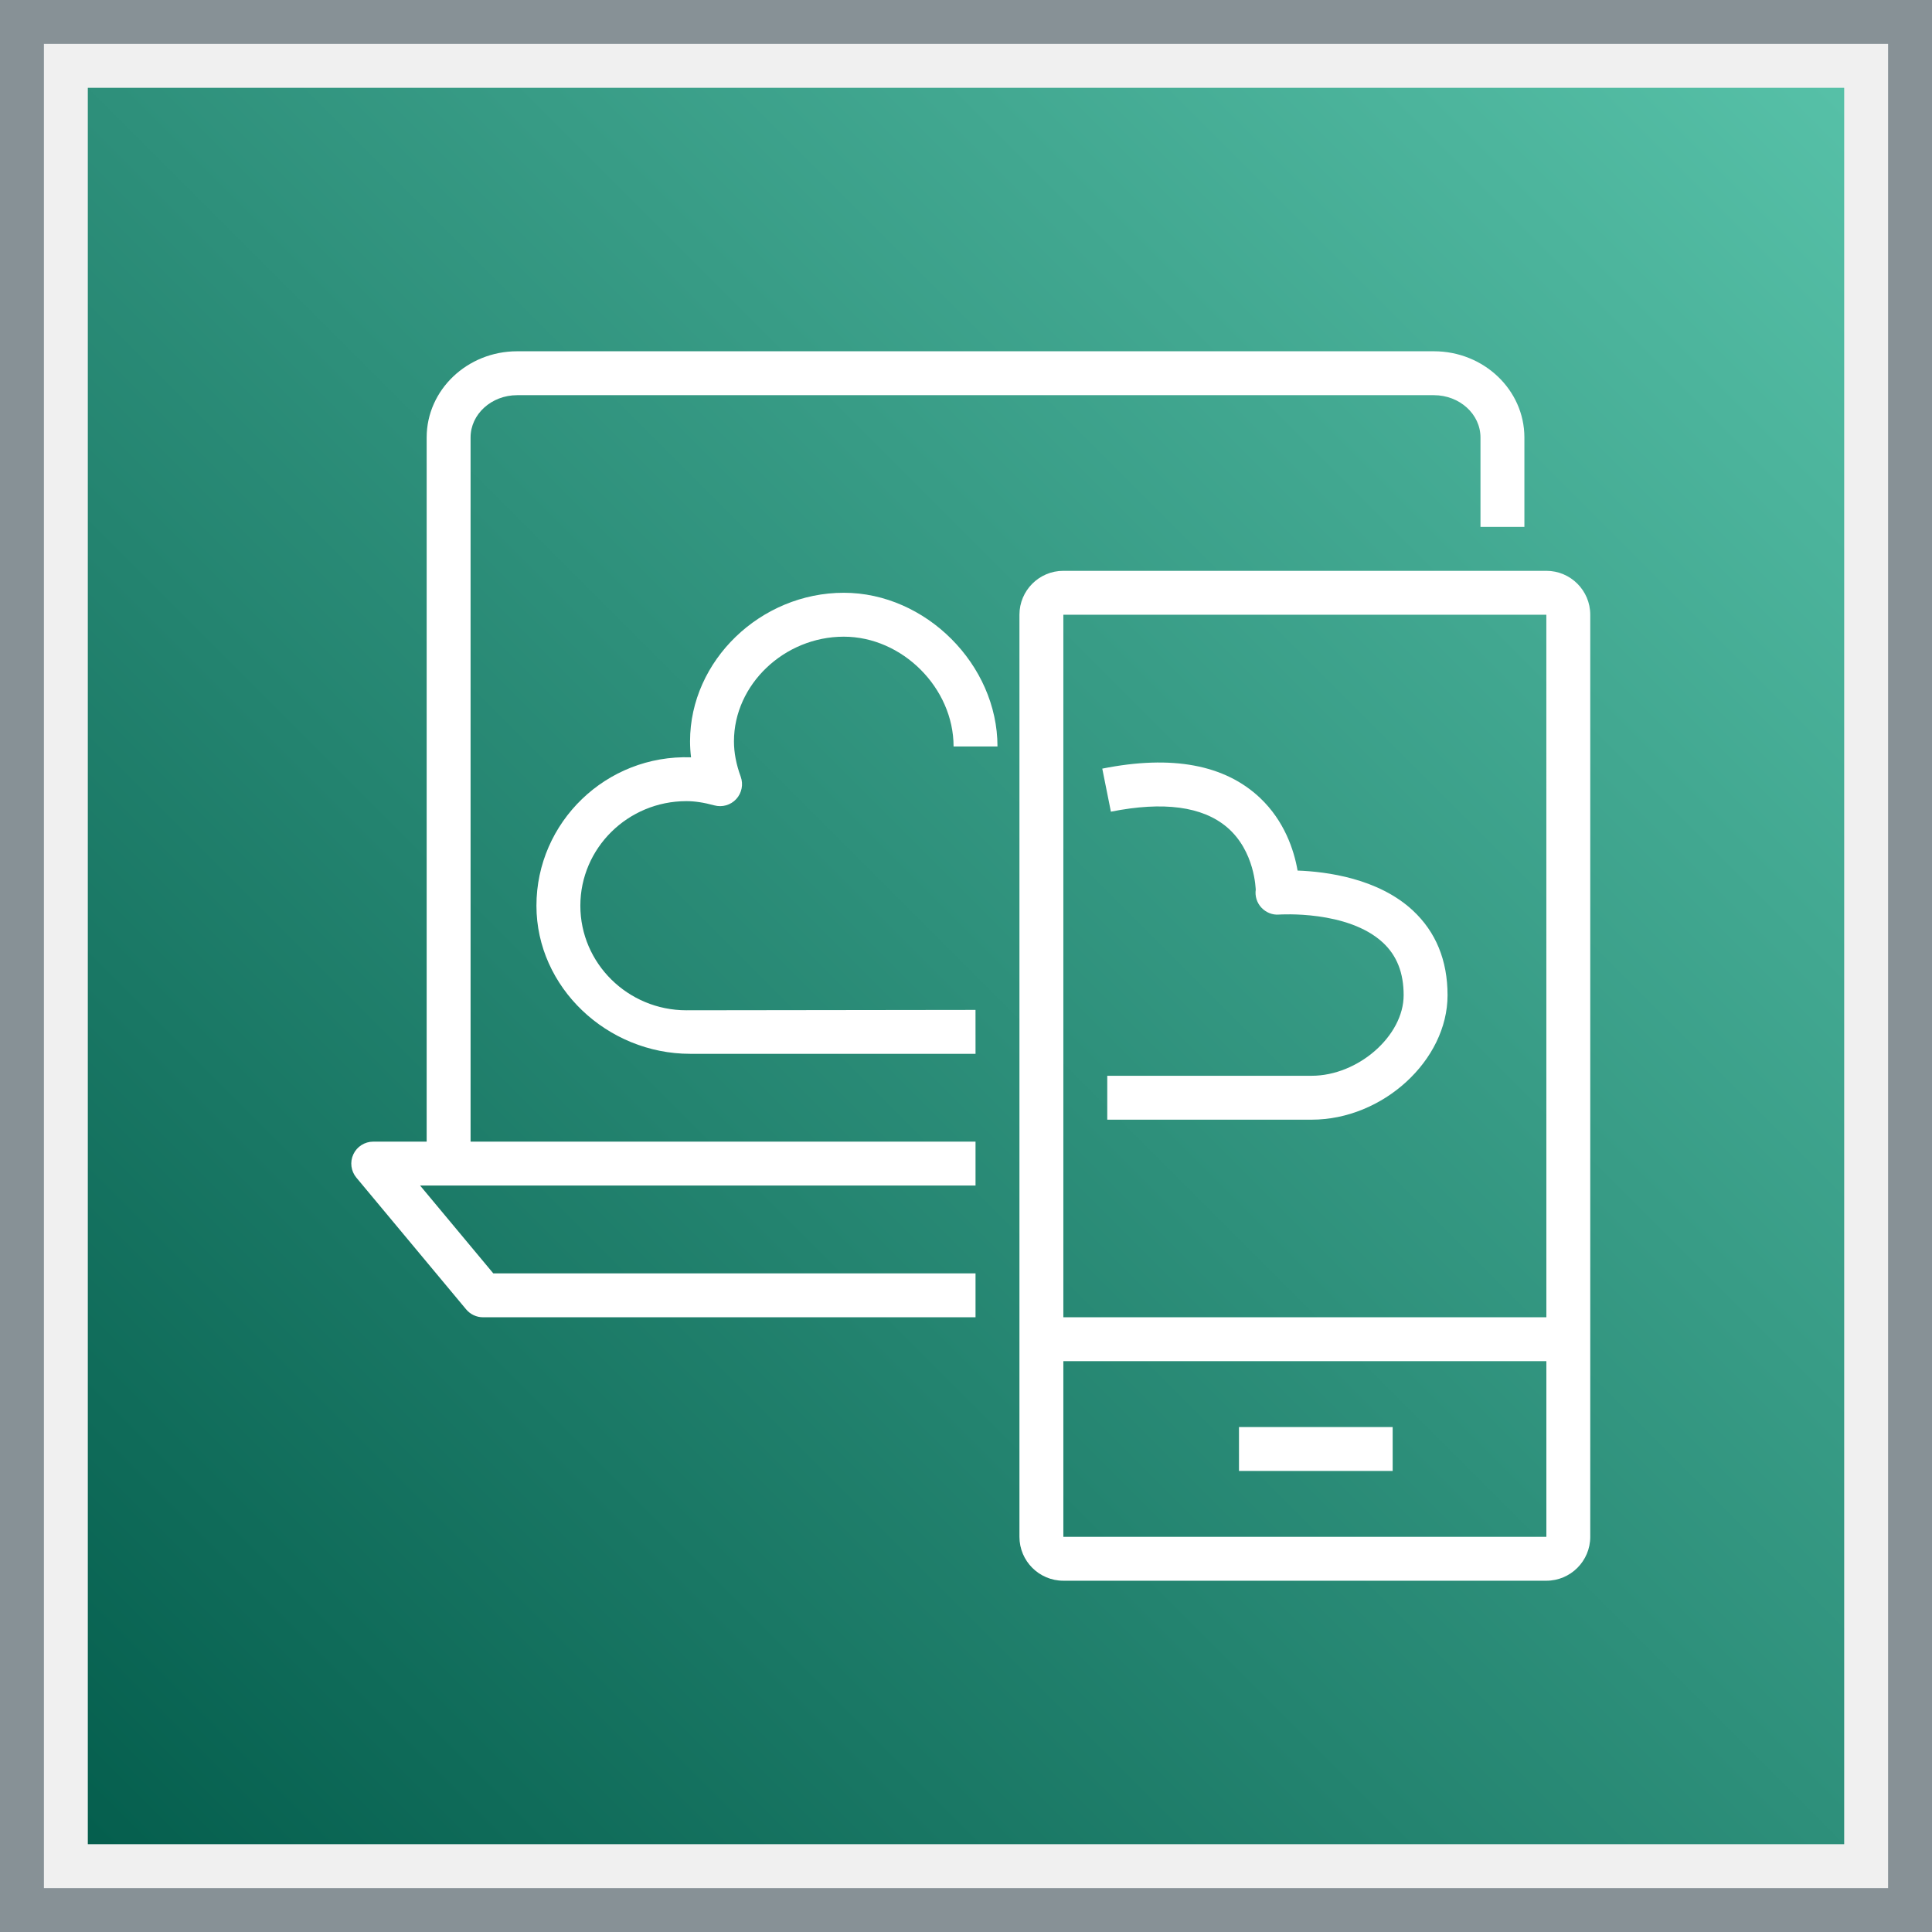
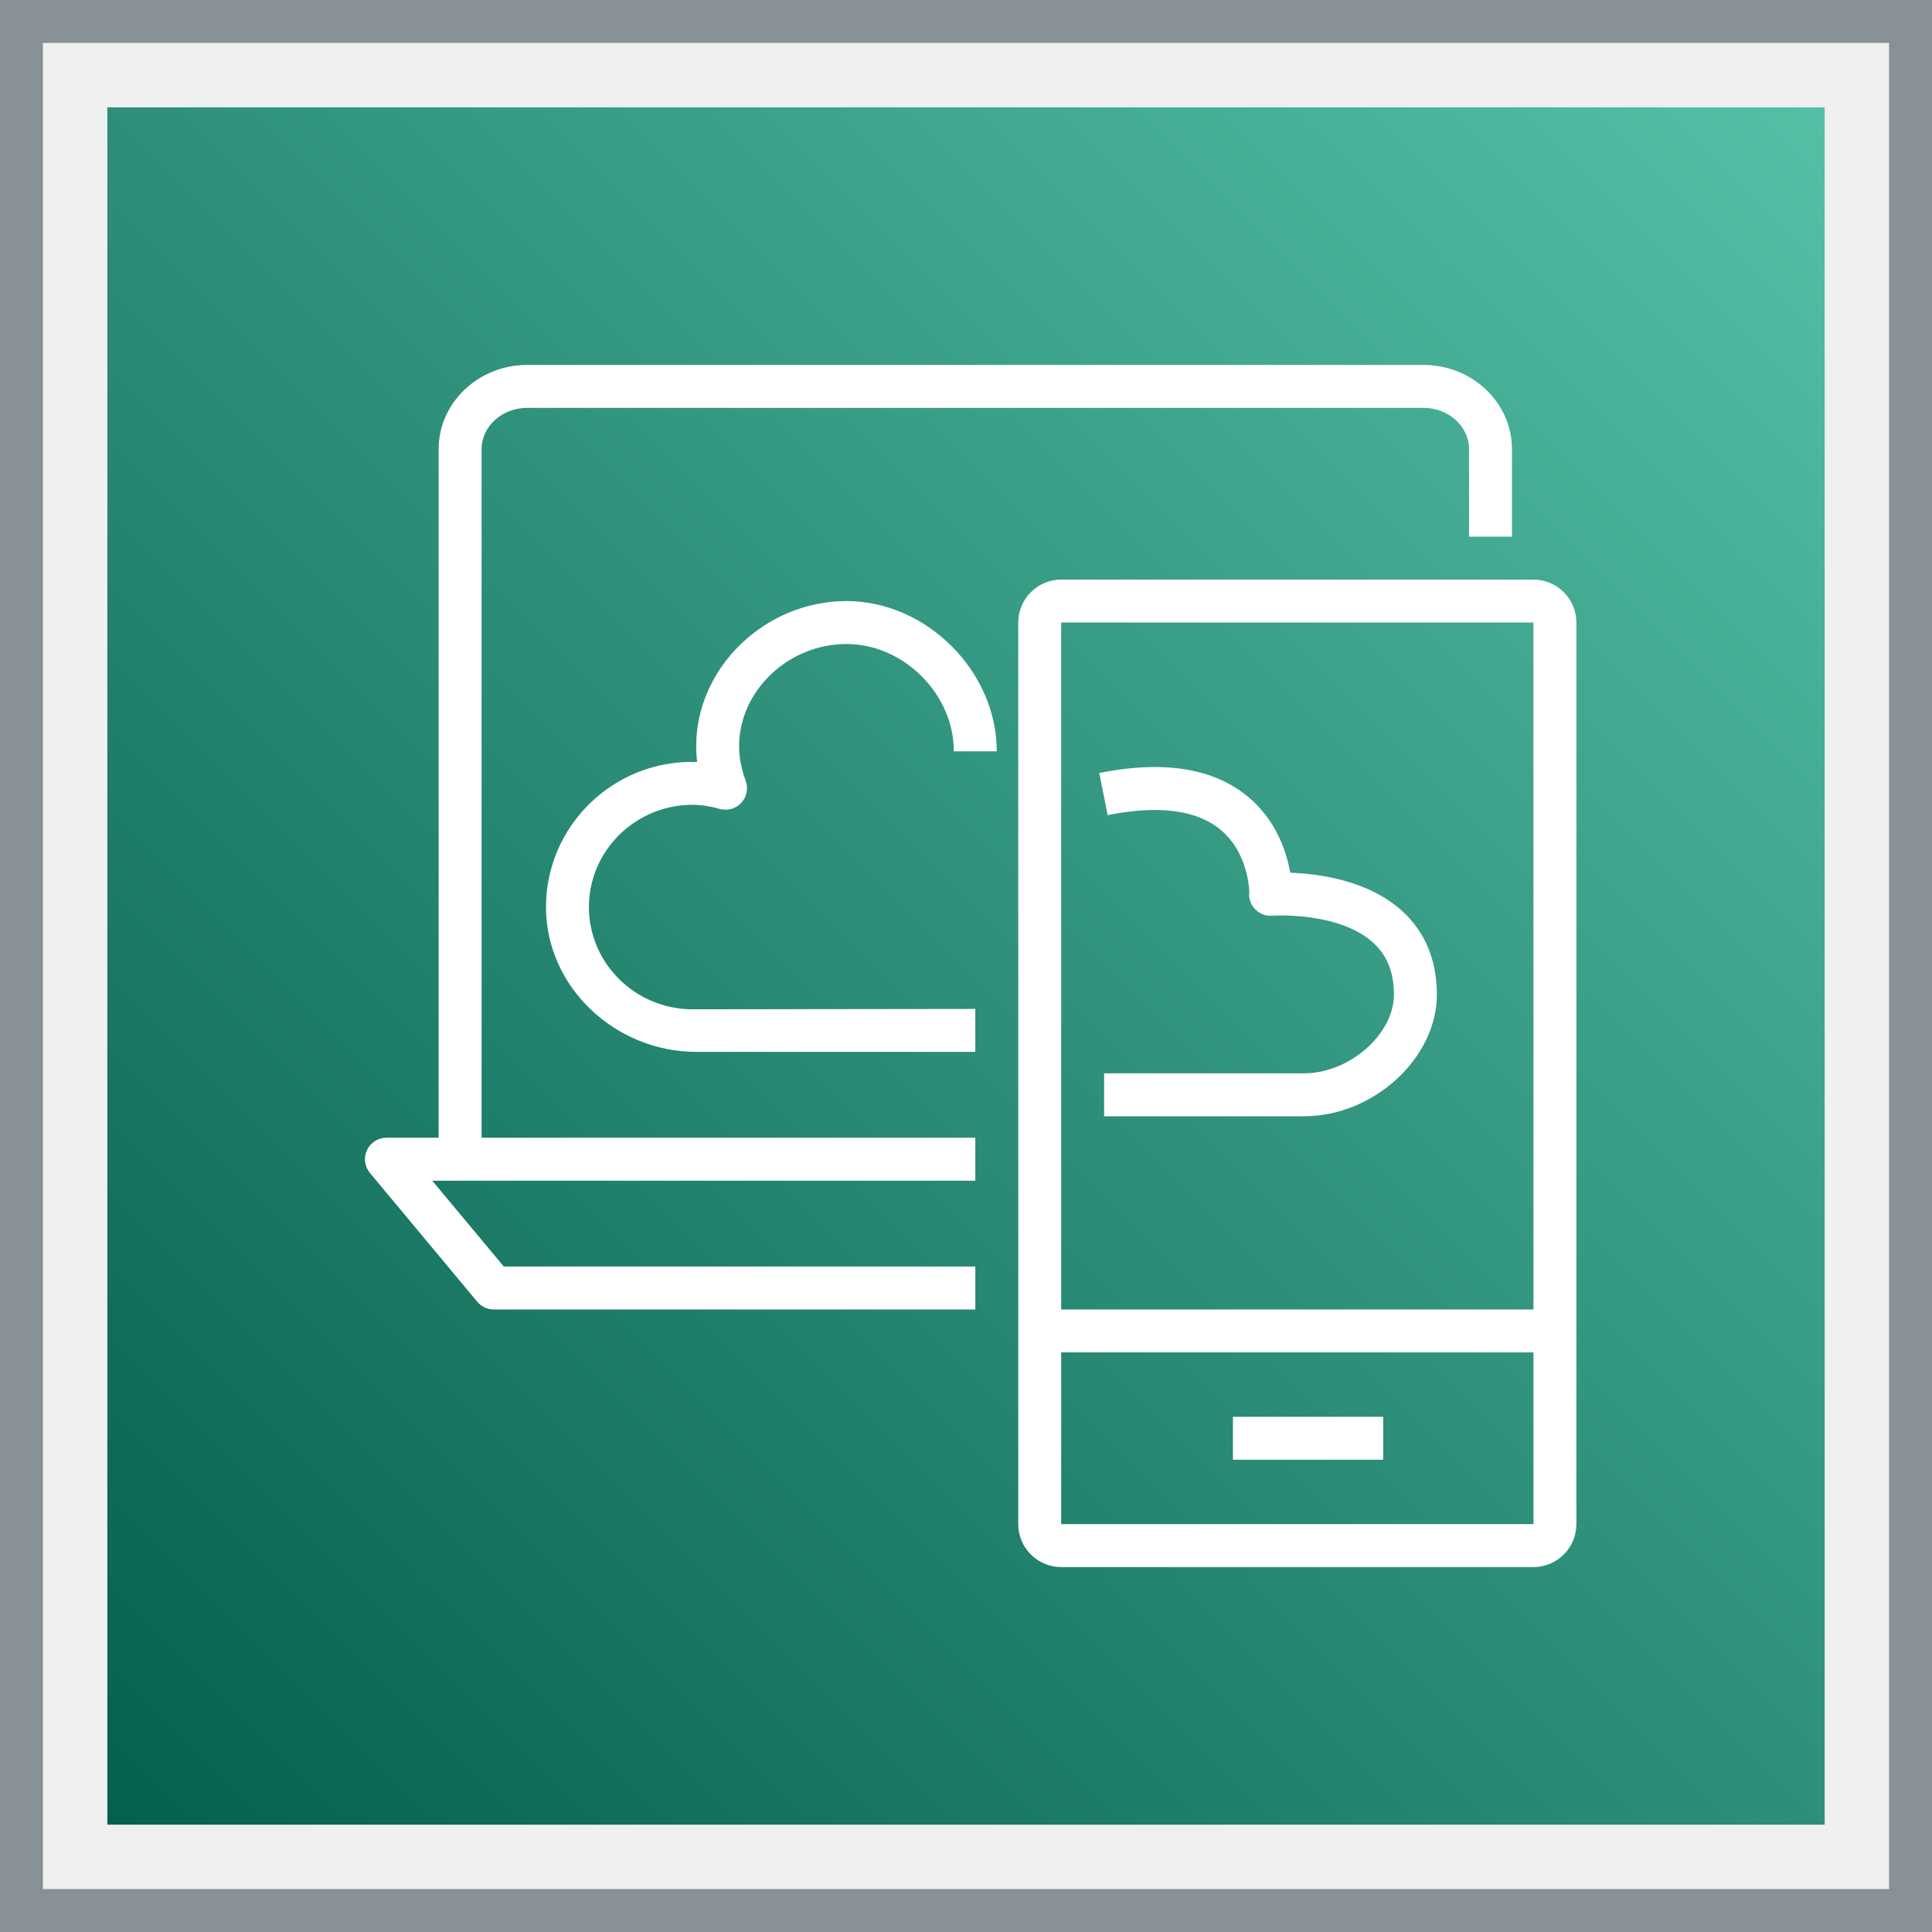
- <svg xmlns="http://www.w3.org/2000/svg" width="88px" height="88px" viewBox="0 0 88 88" version="1.1">
+ <svg xmlns="http://www.w3.org/2000/svg" width="90px" height="90px" viewBox="0 0 90 90" version="1.1">
  <defs>
    <linearGradient x1="0%" y1="100%" x2="100%" y2="0%" id="linearGradient-1">
      <stop stop-color="#055F4E" offset="0%" />
      <stop stop-color="#56C0A7" offset="100%" />
    </linearGradient>
  </defs>
  <g id="Icon-Architecture-Category/64/End-User-Computing_64" stroke="none" stroke-width="1" fill="none" fill-rule="evenodd">
-     <rect id="Rectangle" fill="url(#linearGradient-1)" x="4" y="4" width="80" height="80" />
-     <rect id="#879196-Border-Copy-10" stroke="#879196" stroke-width="2" x="1" y="1" width="86" height="86" />
-     <g id="Icon-Category/64/End-User-Computing_64" transform="translate(12, 12)" fill="#FFFFFF">
+     <rect id="Rectangle" fill="url(#linearGradient-1)" x="5" y="5" width="80" height="80" />
+     <rect id="#879196-Border-Copy-10" stroke="#879196" stroke-width="2" x="1" y="1" width="88" height="88" />
+     <g id="Icon-Category/64/End-User-Computing_64" transform="translate(13, 13)" fill="#FFFFFF">
      <path d="M44.434,55 L51.434,55 L51.434,53 L44.434,53 L44.434,55 Z M9.434,7.926 C9.434,6.864 10.385,6 11.555,6 L53.313,6 C54.483,6 55.434,6.864 55.434,7.926 L55.434,12 L57.434,12 L57.434,7.926 C57.434,5.761 55.585,4 53.313,4 L11.555,4 C9.283,4 7.434,5.761 7.434,7.926 L7.434,40 L5,40 C4.613,40 4.259,40.225 4.095,40.576 C3.93,40.927 3.984,41.342 4.232,41.64 L9.232,47.64 C9.422,47.868 9.704,48 10,48 L32.434,48 L32.434,46 L10.469,46 L7.135,42 L32.434,42 L32.434,40 L9.434,40 L9.434,7.926 Z M36.434,58 L58.435,58 L58.435,50 L36.434,50 L36.434,58 Z M36.434,16 L36.434,48 L58.435,48 L58.434,16 L36.434,16 Z M60.434,16 L60.434,58 C60.434,59.103 59.537,60 58.434,60 L36.434,60 C35.331,60 34.434,59.103 34.434,58 L34.434,16 C34.434,14.897 35.331,14 36.434,14 L58.434,14 C59.537,14 60.434,14.897 60.434,16 L60.434,16 Z M43.887,25.678 C45.172,26.769 45.191,28.517 45.197,28.517 C45.197,28.517 45.198,28.517 45.198,28.517 C45.154,28.816 45.249,29.12 45.455,29.341 C45.663,29.563 45.958,29.684 46.262,29.657 C46.294,29.656 49.39,29.447 50.992,30.937 C51.625,31.526 51.934,32.309 51.934,33.33 C51.934,35.182 49.859,37 47.744,37 L38.434,37 L38.434,39 L47.744,39 C50.984,39 53.934,36.297 53.934,33.33 C53.934,31.741 53.4,30.441 52.346,29.465 C50.772,28.007 48.424,27.701 47.103,27.653 C46.94,26.71 46.497,25.391 45.399,24.349 C43.794,22.828 41.379,22.375 38.207,23.01 L38.6,24.971 C40.992,24.494 42.771,24.731 43.887,25.678 L43.887,25.678 Z M21.431,21.763 C21.431,22.285 21.532,22.812 21.738,23.375 C21.866,23.726 21.788,24.119 21.536,24.395 C21.283,24.67 20.901,24.782 20.537,24.684 C20.052,24.552 19.648,24.491 19.264,24.491 C16.601,24.491 14.434,26.628 14.434,29.254 C14.434,31.88 16.601,34.017 19.264,34.017 L32.433,34 L32.434,36 L19.434,36 C15.666,36 12.434,32.983 12.434,29.254 C12.434,25.455 15.61,22.362 19.476,22.495 C19.446,22.249 19.431,22.005 19.431,21.763 C19.431,18.097 22.638,15 26.434,15 C30.163,15 33.434,18.271 33.434,22 L31.434,22 C31.434,19.336 29.097,17 26.434,17 C23.722,17 21.431,19.181 21.431,21.763 L21.431,21.763 Z" id="End-User-Computing_Category-Icon_64_Squid--" />
    </g>
  </g>
</svg>
